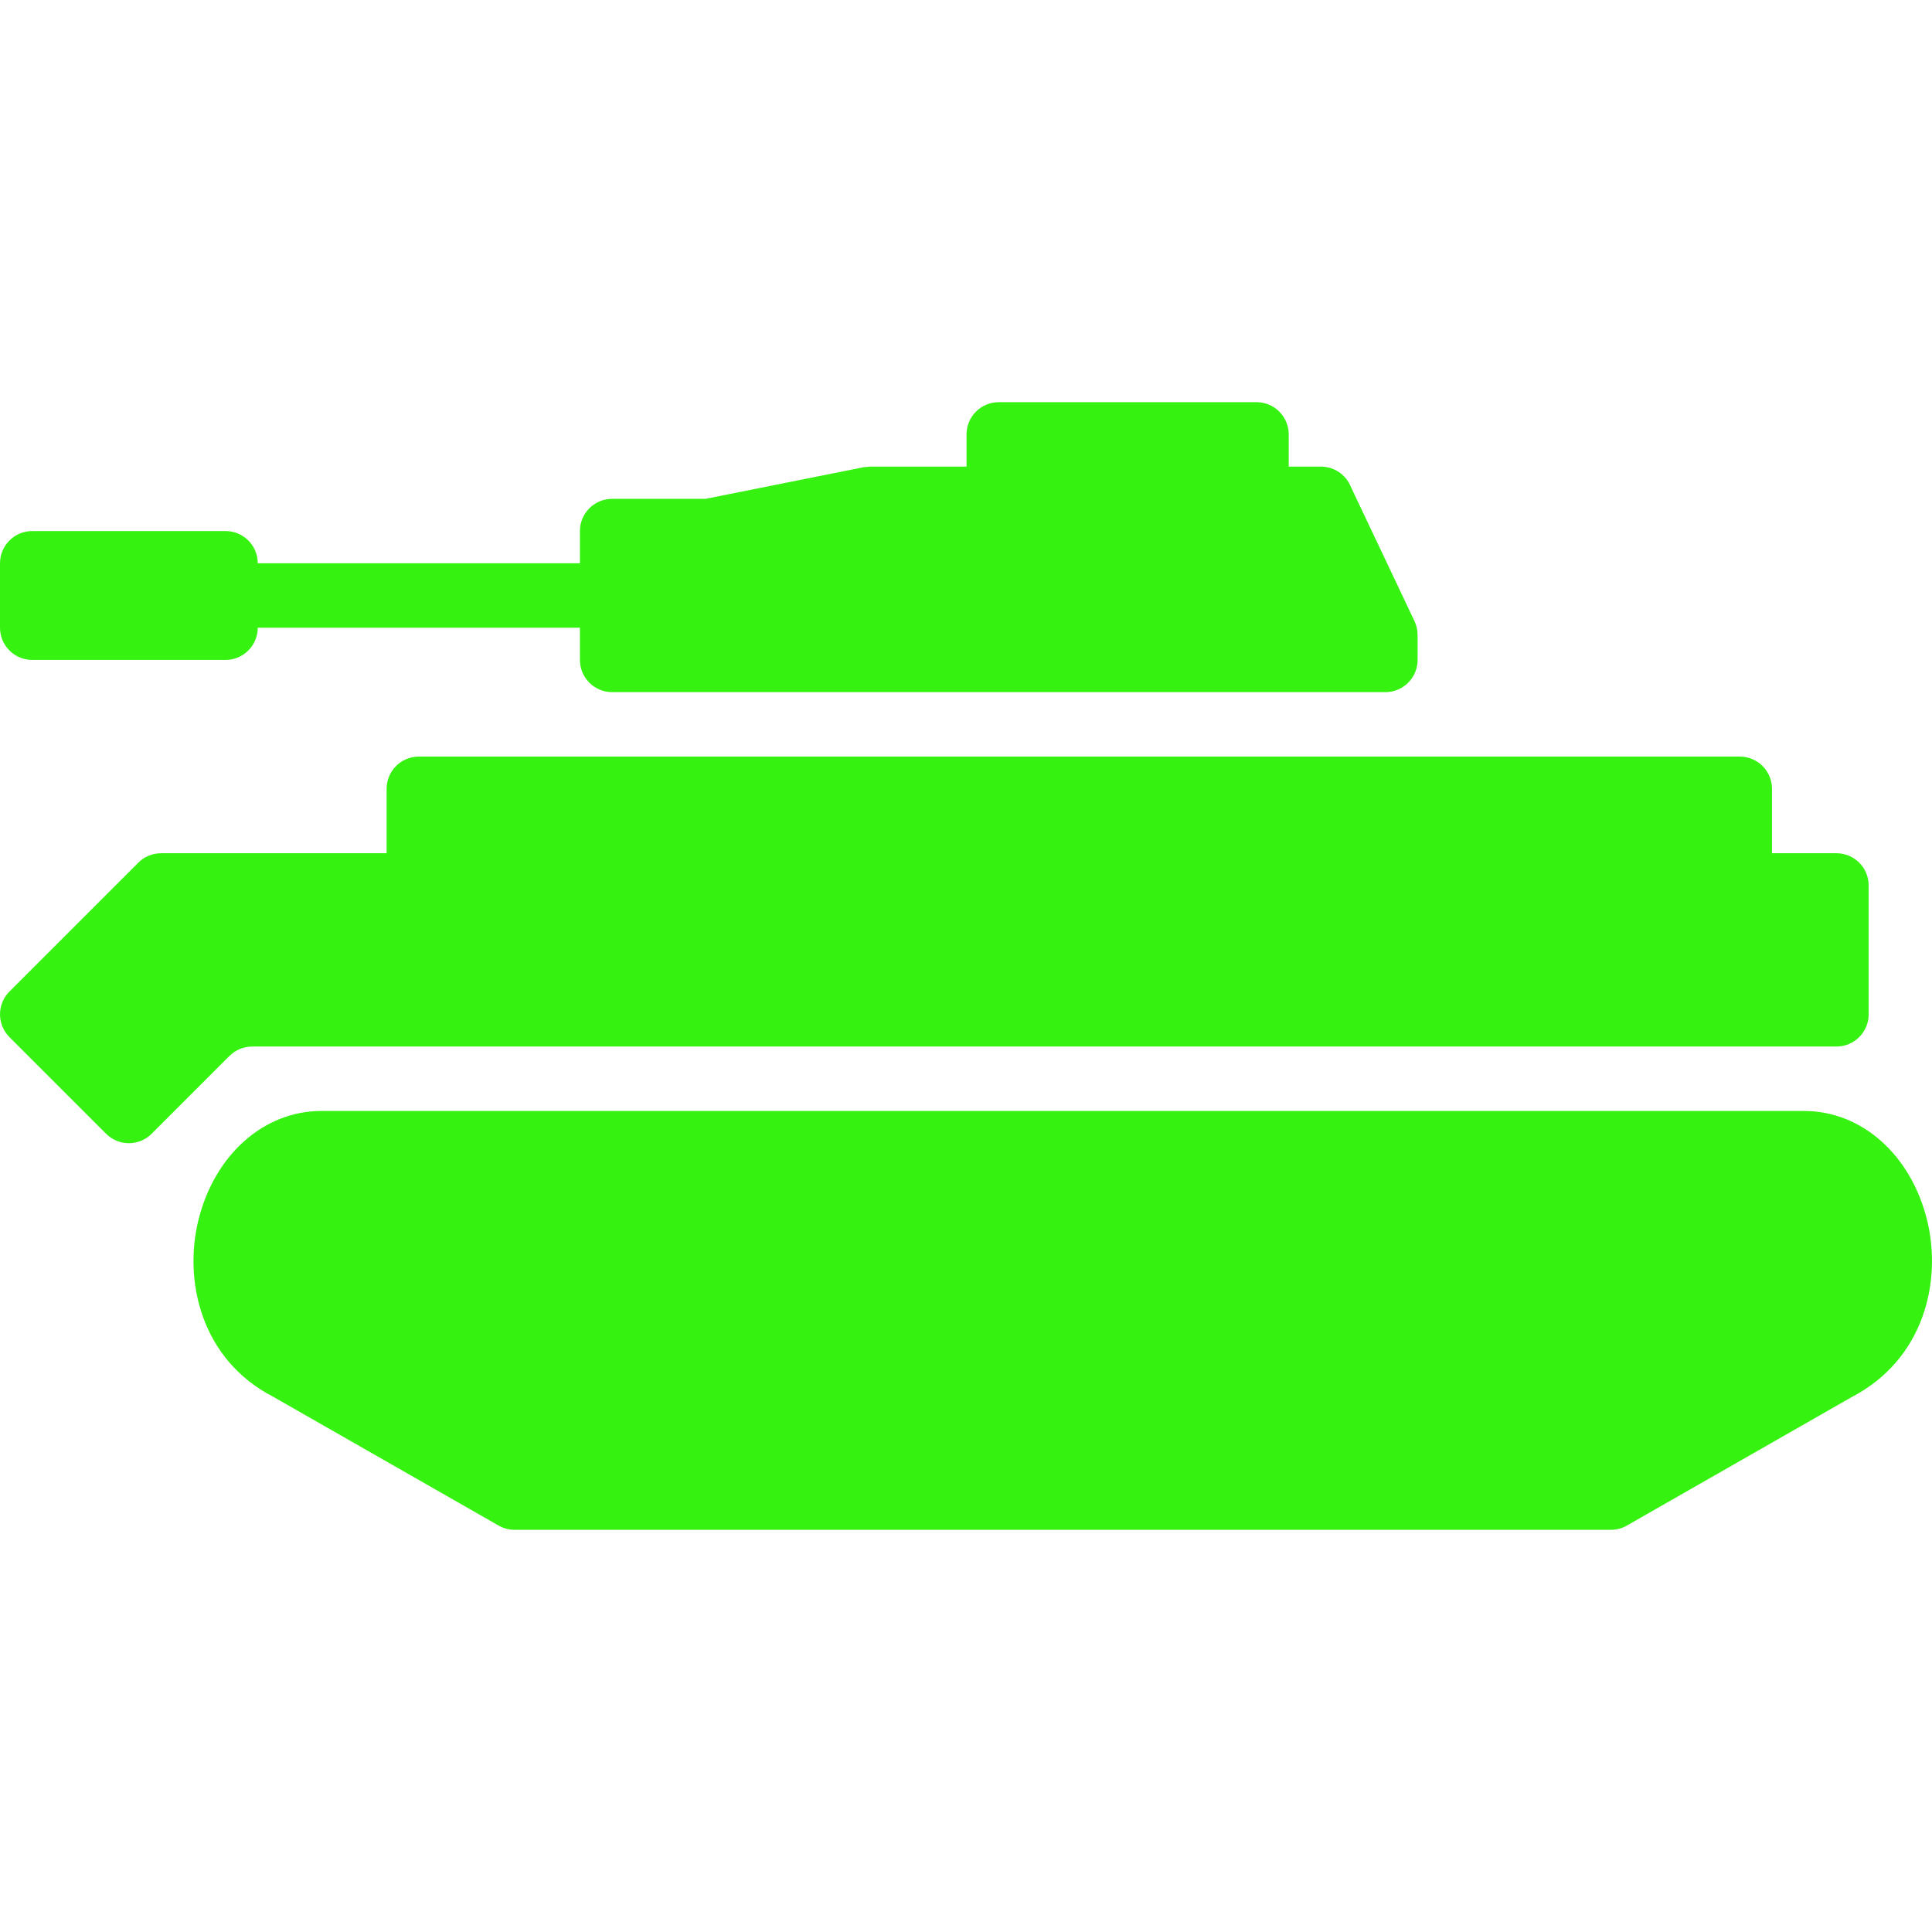
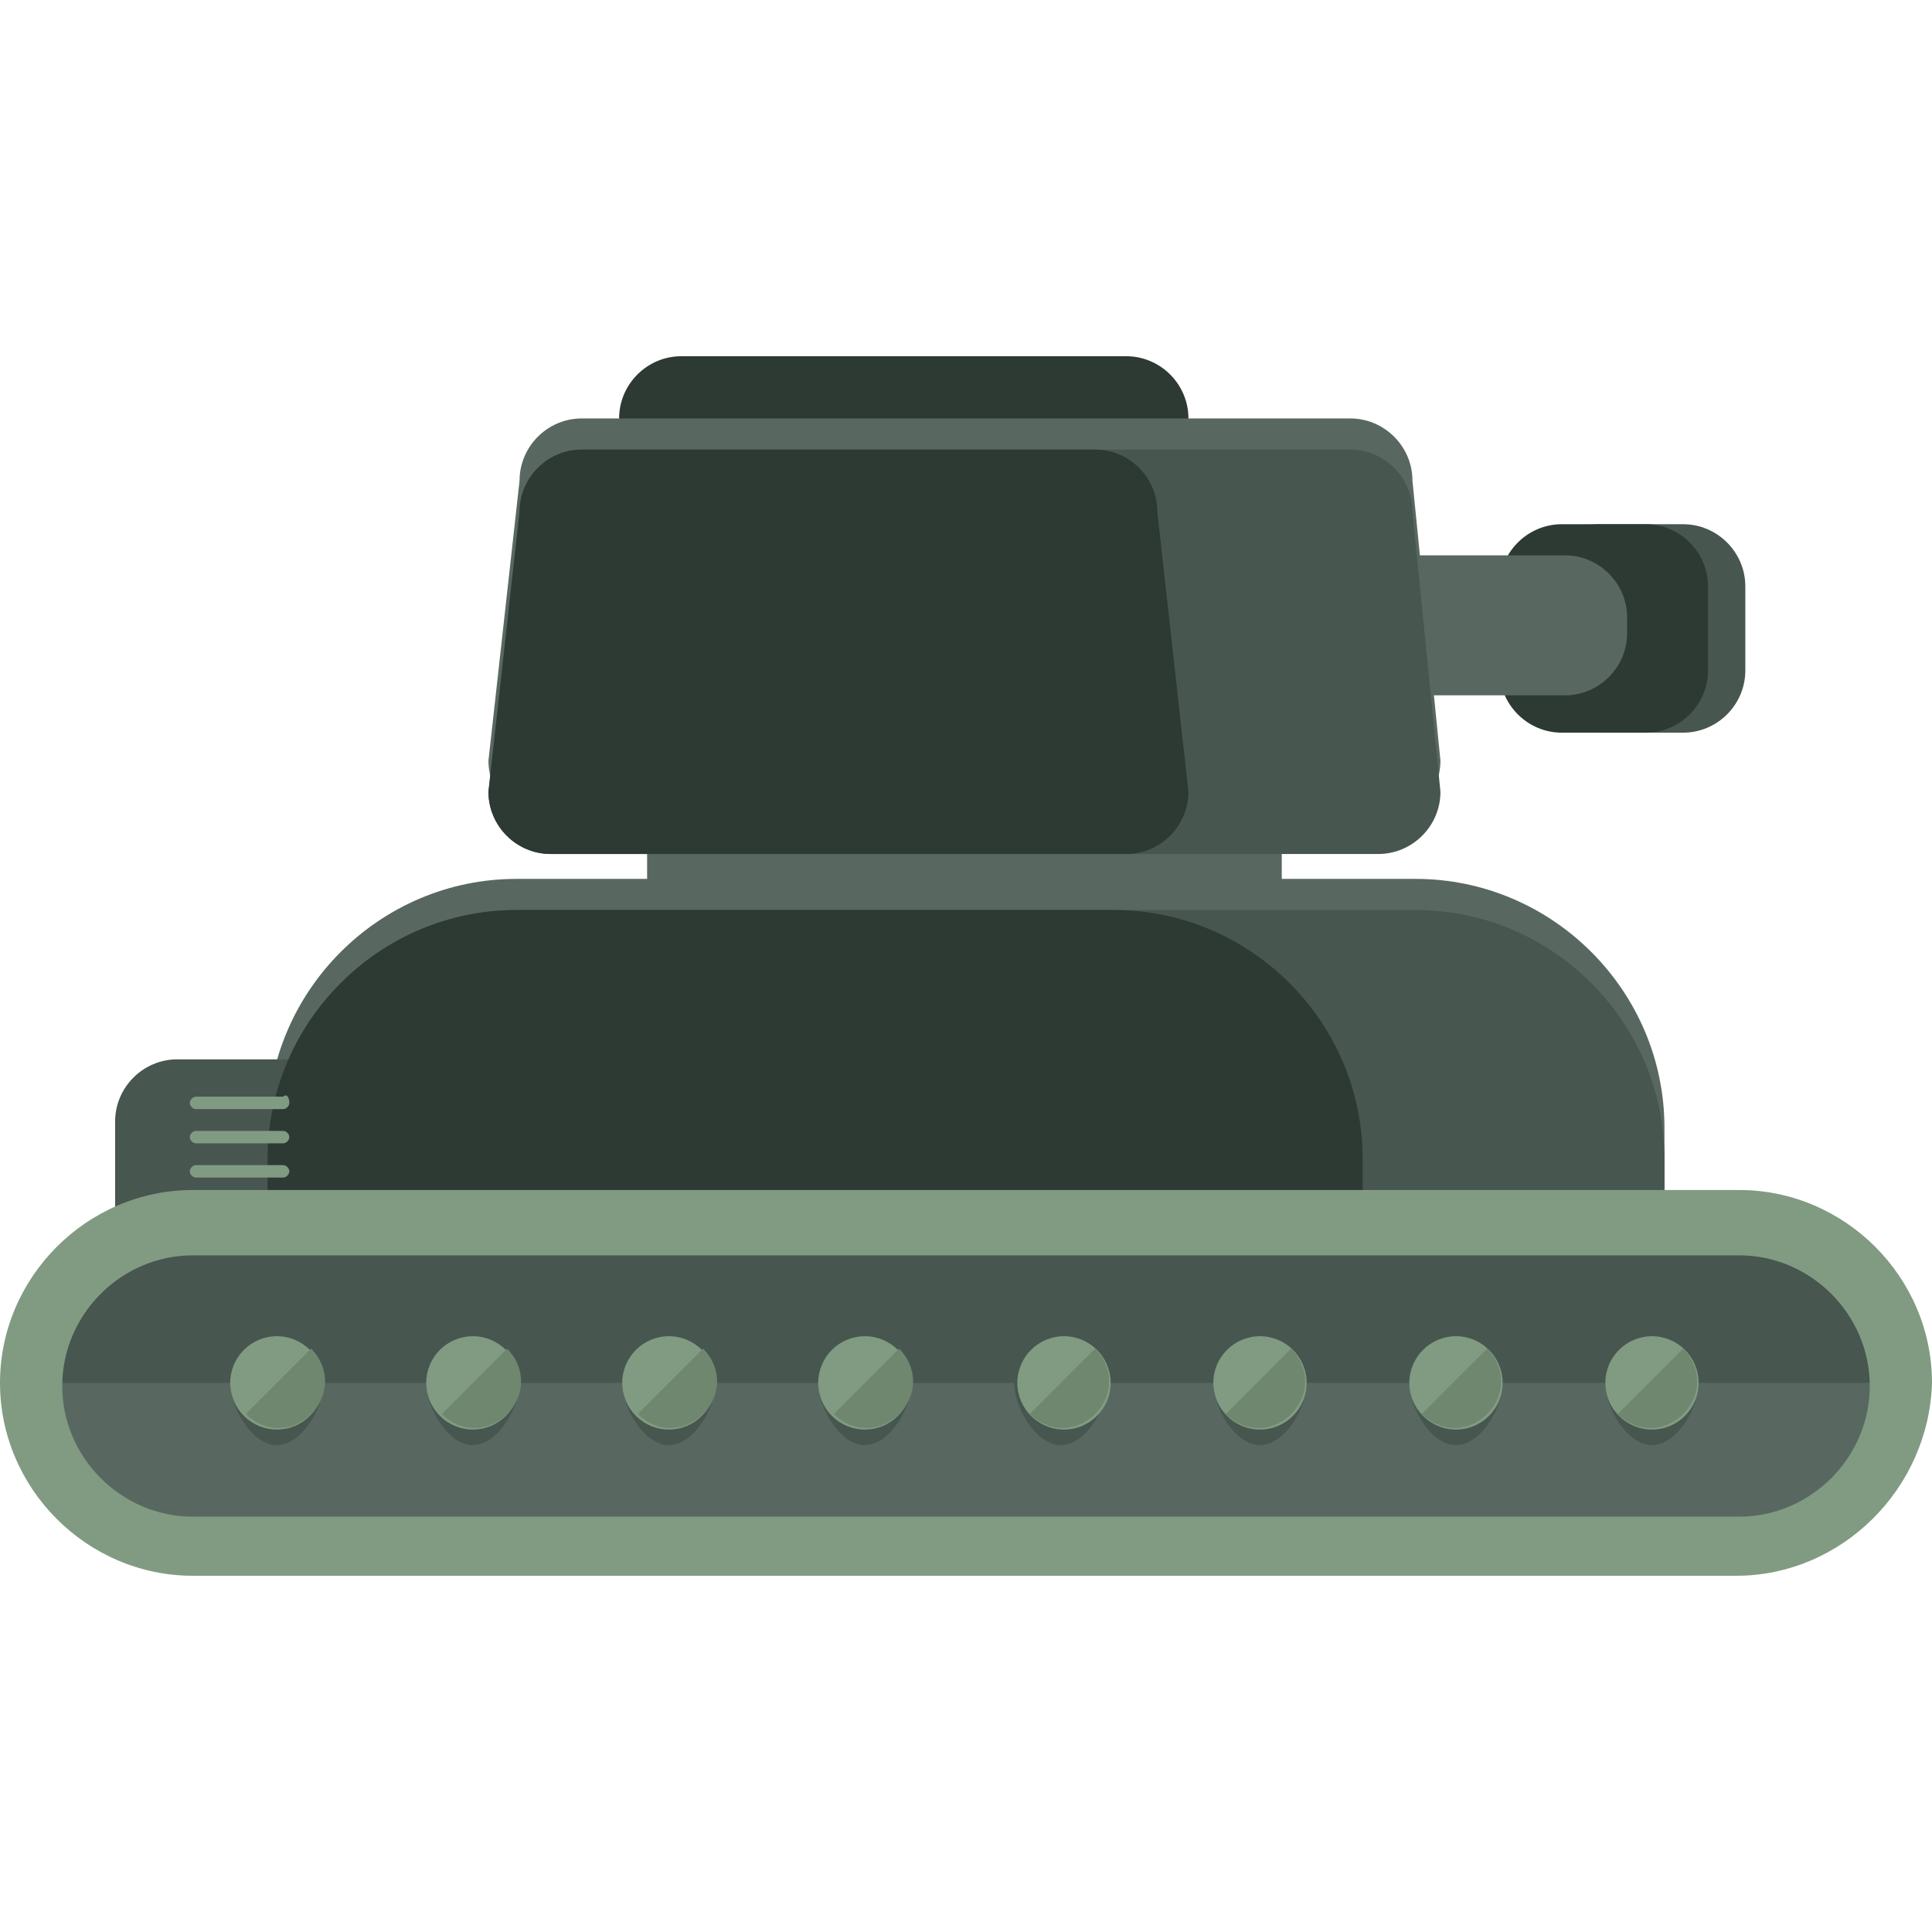
- <svg xmlns="http://www.w3.org/2000/svg" version="1.1" x="0px" y="0px" viewBox="0 0 511.994 511.994" fill="#35f210" xml:space="preserve">
-   <path d="M374.854,164.614l-16.863-35.587c-1.298-3.244-4.44-5.37-7.932-5.37h-8.538v-8.538c0-4.713-3.825-8.538-8.538-8.538    h-68.304c-4.713,0-8.538,3.825-8.538,8.538v8.538h-25.614c-0.555,0.051-1.11,0.111-1.665,0.162l-41.87,8.376h-24.769    c-4.713,0-8.538,3.825-8.538,8.538v8.538h-85.38c0-4.713-3.817-8.538-8.538-8.538H8.538c-4.713,0-8.538,3.825-8.538,8.538v17.076    c0,4.713,3.825,8.538,8.538,8.538h51.228c4.721,0,8.538-3.825,8.538-8.538h85.38v8.538c0,4.713,3.825,8.538,8.538,8.538h17.076    h187.837c4.713,0,8.538-3.825,8.538-8.538v-6.617C375.673,167.005,375.392,165.758,374.854,164.614z" />
-   <path d="M486.668,226.114h-17.076v-17.076c0-4.713-3.825-8.538-8.538-8.538H110.994c-4.713,0-8.538,3.825-8.538,8.538v17.076    H42.69c-2.263,0-4.44,0.896-6.036,2.502L2.502,262.767c-3.33,3.33-3.33,8.743,0,12.073l25.614,25.614    c3.33,3.33,8.743,3.33,12.073,0l20.611-20.611c1.605-1.605,3.774-2.502,6.036-2.502h419.832c4.713,0,8.538-3.825,8.538-8.538    v-34.152C495.206,229.939,491.381,226.114,486.668,226.114z" />
-   <path d="M510.719,323.456c-4.235-17.366-17.332-29.038-32.59-29.038c-0.077,0-0.162-0.009-0.239,0H85.141    c-15.257,0-28.355,11.672-32.59,29.038c-3.919,16.094,0.777,36.816,19.817,46.677l59.766,34.152    c1.289,0.743,2.749,1.127,4.235,1.127h290.532c1.486,0,2.946-0.384,4.235-1.127l59.459-33.981    C509.951,360.272,514.638,339.55,510.719,323.456z" />
+ <svg xmlns="http://www.w3.org/2000/svg" version="1.1" id="Layer_1" x="0px" y="0px" viewBox="0 0 496.8 496.8" style="enable-background:new 0 0 496.8 496.8;" xml:space="preserve">
+   <path style="fill:#47564F;" d="M448.8,172.4c0,8.8-7.2,16-16,16h-21.6c-8.8,0-16-7.2-16-16v-21.6c0-8.8,7.2-16,16-16h21.6  c8.8,0,16,7.2,16,16V172.4z" />
+   <g>
+     <path style="fill:#2D3A34;" d="M439.2,172.4c0,8.8-7.2,16-16,16h-21.6c-8.8,0-16-7.2-16-16v-21.6c0-8.8,7.2-16,16-16h21.6   c8.8,0,16,7.2,16,16V172.4z" />
+     <path style="fill:#2D3A34;" d="M305.6,109.2c0,8.8-7.2,16-16,16H175.2c-8.8,0-16-7.2-16-16v-1.6c0-8.8,7.2-16,16-16h114.4   c8.8,0,16,7.2,16,16V109.2z" />
+   </g>
+   <g>
+     <path style="fill:#586861;" d="M418.4,162.8c0,8.8-7.2,16-16,16H276.8c-8.8,0-16-7.2-16-16v-4c0-8.8,7.2-16,16-16h125.6   c8.8,0,16,7.2,16,16V162.8z" />
+     <path style="fill:#586861;" d="M370.4,195.6c0,8.8-7.2,16-16,16H141.6c-8.8,0-16-7.2-16-16l8-72c0-8.8,7.2-16,16-16h197.6   c8.8,0,16,7.2,16,16L370.4,195.6z" />
+     <path style="fill:#586861;" d="M329.6,233.2c0,8.8-7.2,16-16,16H182.4c-8.8,0-16-7.2-16-16v-33.6c0-8.8,7.2-16,16-16h131.2   c8.8,0,16,7.2,16,16L329.6,233.2L329.6,233.2z" />
+     <path style="fill:#586861;" d="M427.2,306c0,35.2-28.8,64-64,64H132.8c-35.2,0-64-28.8-64-64v-16c0-35.2,28.8-64,64-64H364   c35.2,0,64,28.8,64,64v16H427.2z" />
+   </g>
+   <g>
+     <path style="fill:#47564F;" d="M93.6,320.4c0,8.8-7.2,16-16,16h-32c-8.8,0-16-7.2-16-16v-32c0-8.8,7.2-16,16-16h32   c8.8,0,16,7.2,16,16V320.4z" />
+     <path style="fill:#47564F;" d="M427.2,314c0,35.2-28.8,64-64,64H132.8c-35.2,0-64-28.8-64-64v-16c0-35.2,28.8-64,64-64H364   c35.2,0,64,28.8,64,64v16H427.2z" />
+   </g>
+   <path style="fill:#2D3A34;" d="M350.4,314v-16c0-35.2-28.8-64-64-64H132.8c-35.2,0-64,28.8-64,64v16c0,35.2,28.8,64,64,64h154.4  C321.6,378,350.4,349.2,350.4,314z" />
+   <path style="fill:#586861;" d="M488,355.6c0,22.4-18.4,41.6-41.6,41.6H49.6C27.2,397.2,8,378.8,8,355.6l0,0  C8,333.2,26.4,314,49.6,314h397.6C469.6,314.8,488,333.2,488,355.6L488,355.6z" />
+   <path style="fill:#47564F;" d="M8,355.6L8,355.6C8,333.2,26.4,314,49.6,314h397.6c22.4,0,41.6,18.4,41.6,41.6l0,0" />
+   <path style="fill:#819B82;" d="M446.4,405.2H49.6C22.4,405.2,0,382.8,0,355.6S22.4,306,49.6,306h397.6c27.2,0,49.6,22.4,49.6,49.6  C496,382.8,473.6,405.2,446.4,405.2z M49.6,322.8C31.2,322.8,16,338,16,356.4S31.2,390,49.6,390h397.6c18.4,0,33.6-15.2,33.6-33.6  s-15.2-33.6-33.6-33.6H49.6z" />
+   <path style="fill:#47564F;" d="M83.2,355.6c0,6.4-5.6,16-12,16s-12-9.6-12-16s5.6-12,12-12S83.2,348.4,83.2,355.6z" />
+   <circle style="fill:#819B82;" cx="71.2" cy="355.6" r="12" />
+   <path style="fill:#6E876E;" d="M80,346.8c4.8,4.8,4.8,12,0,16.8s-12,4.8-16.8,0" />
+   <path style="fill:#47564F;" d="M133.6,355.6c0,6.4-5.6,16-12,16c-6.4,0-12-9.6-12-16s5.6-12,12-12  C128.8,343.6,133.6,348.4,133.6,355.6z" />
+   <circle style="fill:#819B82;" cx="121.6" cy="355.6" r="12" />
+   <path style="fill:#6E876E;" d="M130.4,346.8c4.8,4.8,4.8,12,0,16.8s-12,4.8-16.8,0" />
+   <path style="fill:#47564F;" d="M184,355.6c0,6.4-5.6,16-12,16s-12-9.6-12-16s5.6-12,12-12C179.2,343.6,184,348.4,184,355.6z" />
+   <circle style="fill:#819B82;" cx="172" cy="355.6" r="12" />
+   <path style="fill:#6E876E;" d="M180.8,346.8c4.8,4.8,4.8,12,0,16.8s-12,4.8-16.8,0" />
+   <path style="fill:#47564F;" d="M234.4,355.6c0,6.4-5.6,16-12,16s-12-9.6-12-16s5.6-12,12-12S234.4,348.4,234.4,355.6z" />
+   <circle style="fill:#819B82;" cx="222.4" cy="355.6" r="12" />
+   <path style="fill:#6E876E;" d="M231.2,346.8c4.8,4.8,4.8,12,0,16.8s-12,4.8-16.8,0" />
+   <path style="fill:#47564F;" d="M284.8,355.6c0,6.4-5.6,16-12,16s-12-9.6-12-16s5.6-12,12-12S284.8,348.4,284.8,355.6z" />
+   <circle style="fill:#819B82;" cx="273.6" cy="355.6" r="12" />
+   <path style="fill:#6E876E;" d="M281.6,346.8c4.8,4.8,4.8,12,0,16.8s-12,4.8-16.8,0" />
+   <path style="fill:#47564F;" d="M336,355.6c0,6.4-5.6,16-12,16s-12-9.6-12-16s5.6-12,12-12S336,348.4,336,355.6z" />
+   <circle style="fill:#819B82;" cx="324" cy="355.6" r="12" />
+   <path style="fill:#6E876E;" d="M332,346.8c4.8,4.8,4.8,12,0,16.8s-12,4.8-16.8,0" />
+   <path style="fill:#47564F;" d="M386.4,355.6c0,6.4-5.6,16-12,16s-12-9.6-12-16s5.6-12,12-12S386.4,348.4,386.4,355.6z" />
+   <circle style="fill:#819B82;" cx="374.4" cy="355.6" r="12" />
+   <path style="fill:#6E876E;" d="M382.4,346.8c4.8,4.8,4.8,12,0,16.8s-12,4.8-16.8,0" />
+   <path style="fill:#47564F;" d="M436.8,355.6c0,6.4-5.6,16-12,16s-12-9.6-12-16s5.6-12,12-12C431.2,343.6,436.8,348.4,436.8,355.6z" />
+   <circle style="fill:#819B82;" cx="424.8" cy="355.6" r="12" />
+   <path style="fill:#6E876E;" d="M432.8,346.8c4.8,4.8,4.8,12,0,16.8s-12,4.8-16.8,0" />
+   <g>
+     <path style="fill:#819B82;" d="M74.4,283.6c0,0.8-0.8,1.6-1.6,1.6H50.4c-0.8,0-1.6-0.8-1.6-1.6l0,0c0-0.8,0.8-1.6,1.6-1.6h22.4   C73.6,281.2,74.4,282,74.4,283.6L74.4,283.6z" />
+     <path style="fill:#819B82;" d="M74.4,292.4c0,0.8-0.8,1.6-1.6,1.6H50.4c-0.8,0-1.6-0.8-1.6-1.6l0,0c0-0.8,0.8-1.6,1.6-1.6h22.4   C73.6,290.8,74.4,291.6,74.4,292.4L74.4,292.4z" />
+     <path style="fill:#819B82;" d="M74.4,301.2c0,0.8-0.8,1.6-1.6,1.6H50.4c-0.8,0-1.6-0.8-1.6-1.6l0,0c0-0.8,0.8-1.6,1.6-1.6h22.4   C73.6,299.6,74.4,300.4,74.4,301.2L74.4,301.2z" />
+   </g>
+   <path style="fill:#47564F;" d="M370.4,203.6c0,8.8-7.2,16-16,16H141.6c-8.8,0-16-7.2-16-16l8-72c0-8.8,7.2-16,16-16h197.6  c8.8,0,16,7.2,16,16L370.4,203.6z" />
+   <path style="fill:#2D3A34;" d="M305.6,203.6l-8-72c0-8.8-7.2-16-16-16h-132c-8.8,0-16,7.2-16,16l-8,72c0,8.8,7.2,16,16,16h148  C298.4,219.6,305.6,212.4,305.6,203.6z" />
+   <g>
+ </g>
+   <g>
+ </g>
+   <g>
+ </g>
+   <g>
+ </g>
+   <g>
+ </g>
+   <g>
+ </g>
+   <g>
+ </g>
+   <g>
+ </g>
+   <g>
+ </g>
+   <g>
+ </g>
+   <g>
+ </g>
+   <g>
+ </g>
+   <g>
+ </g>
+   <g>
+ </g>
+   <g>
+ </g>
</svg>
